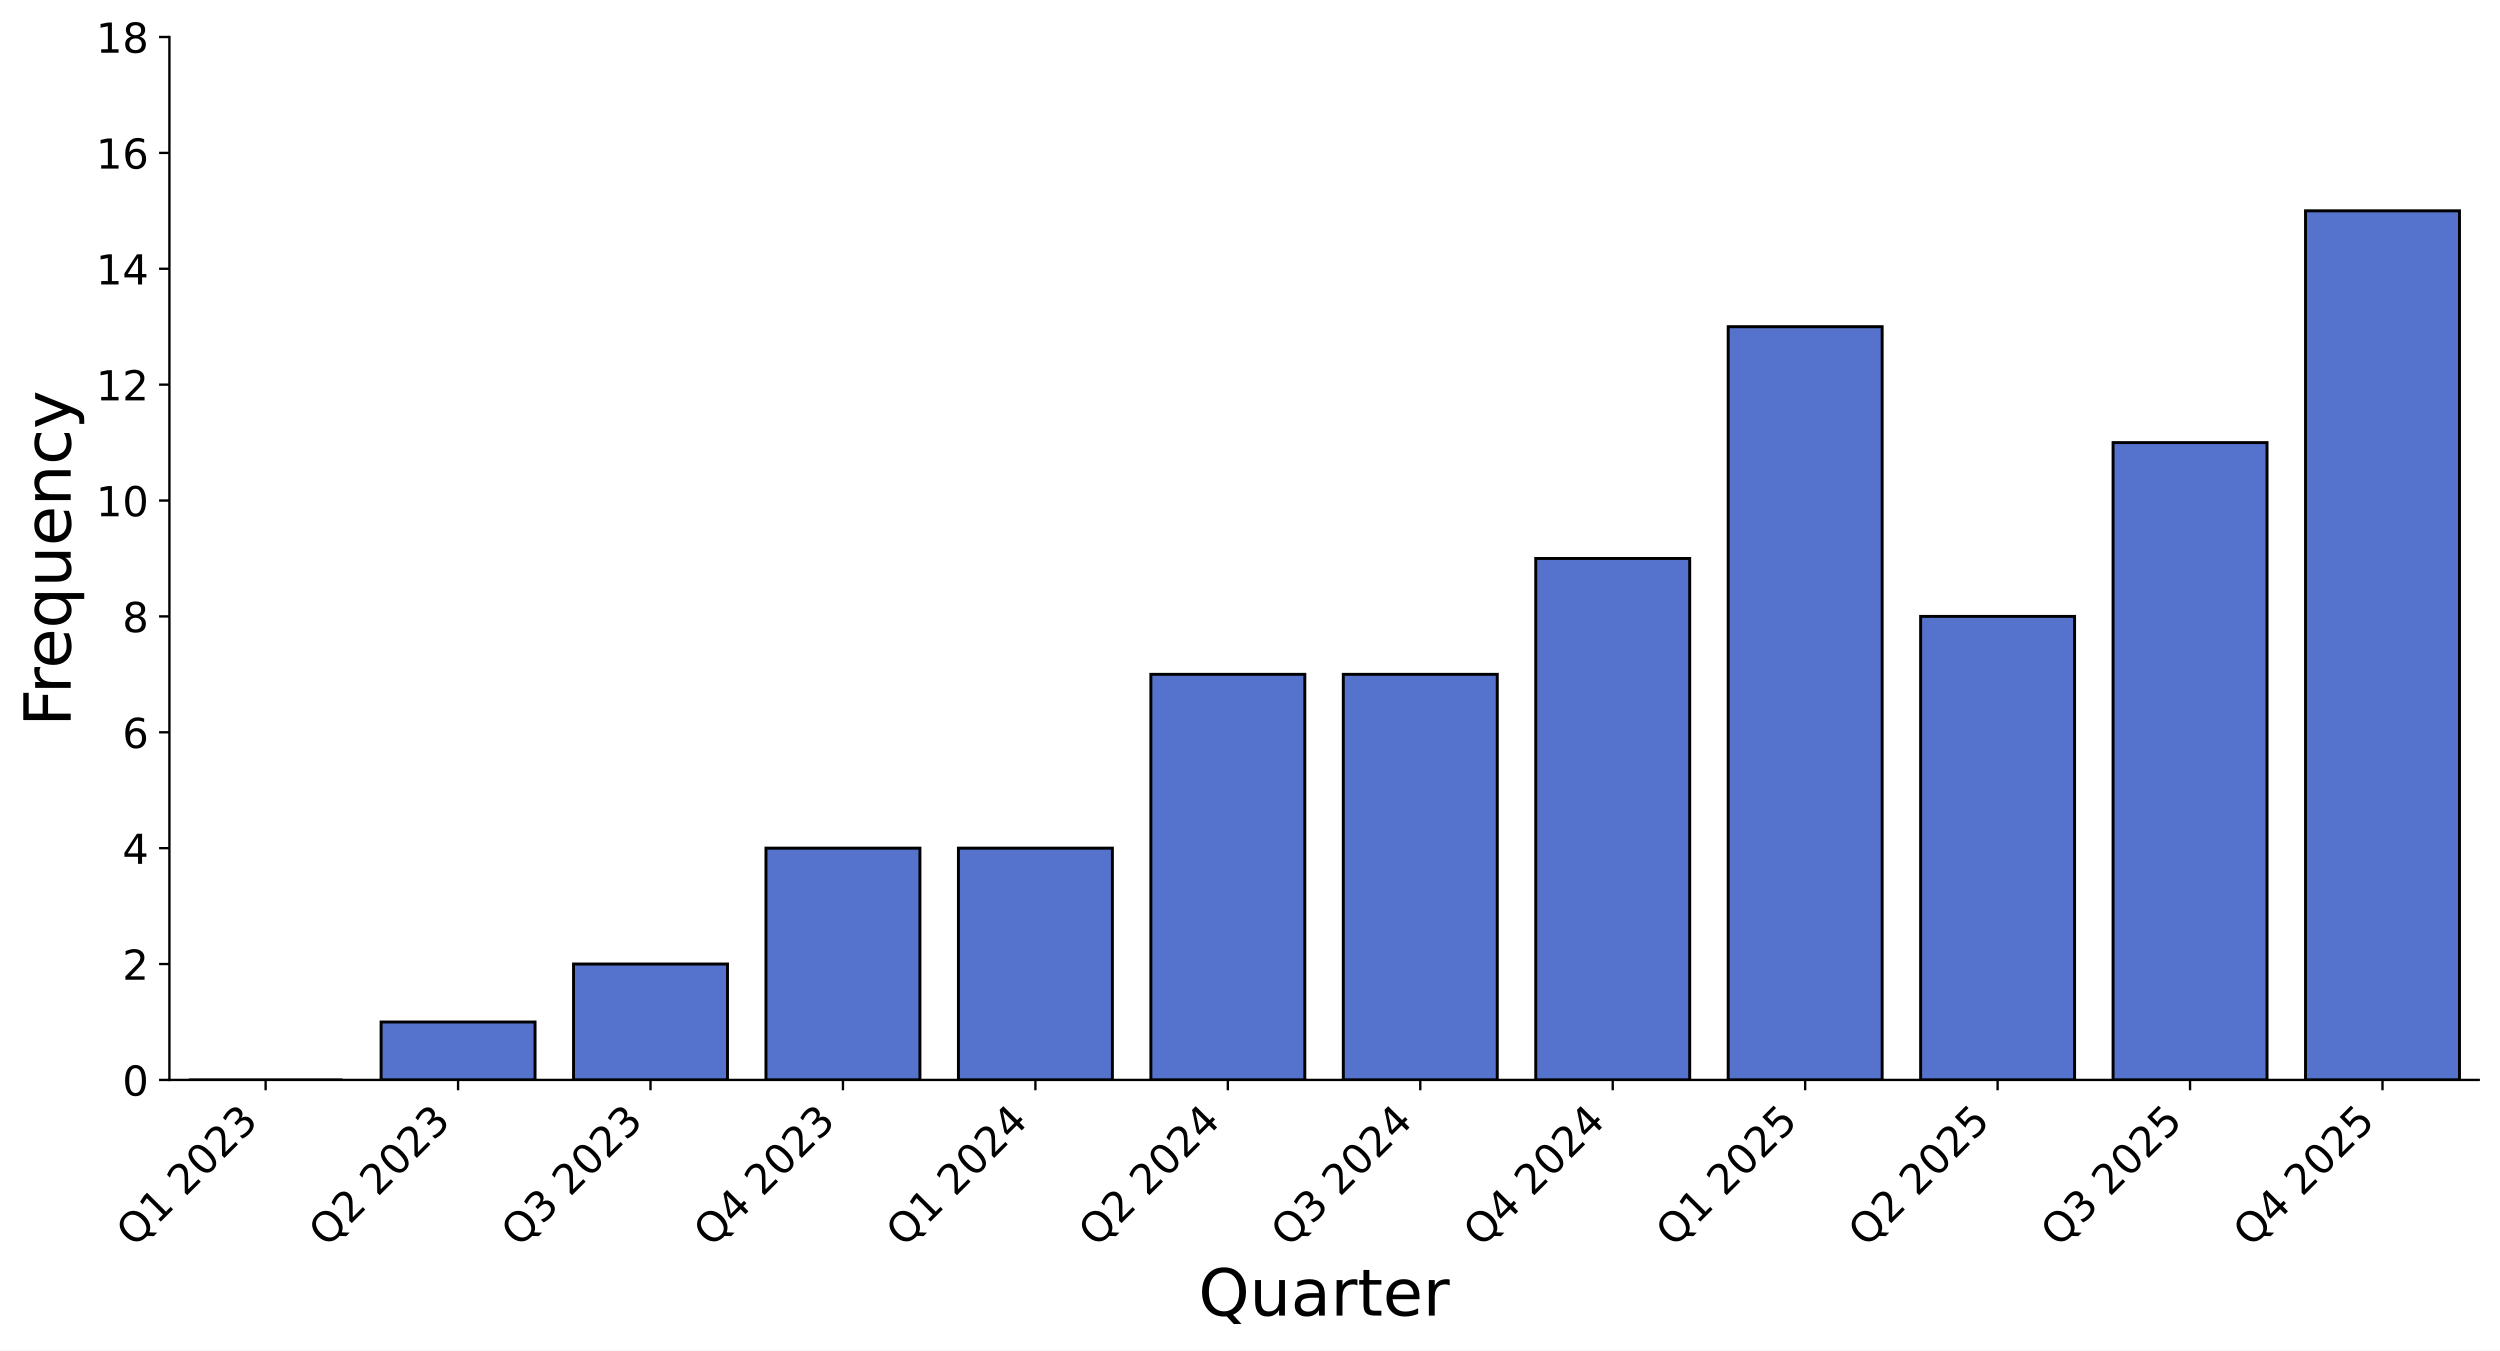
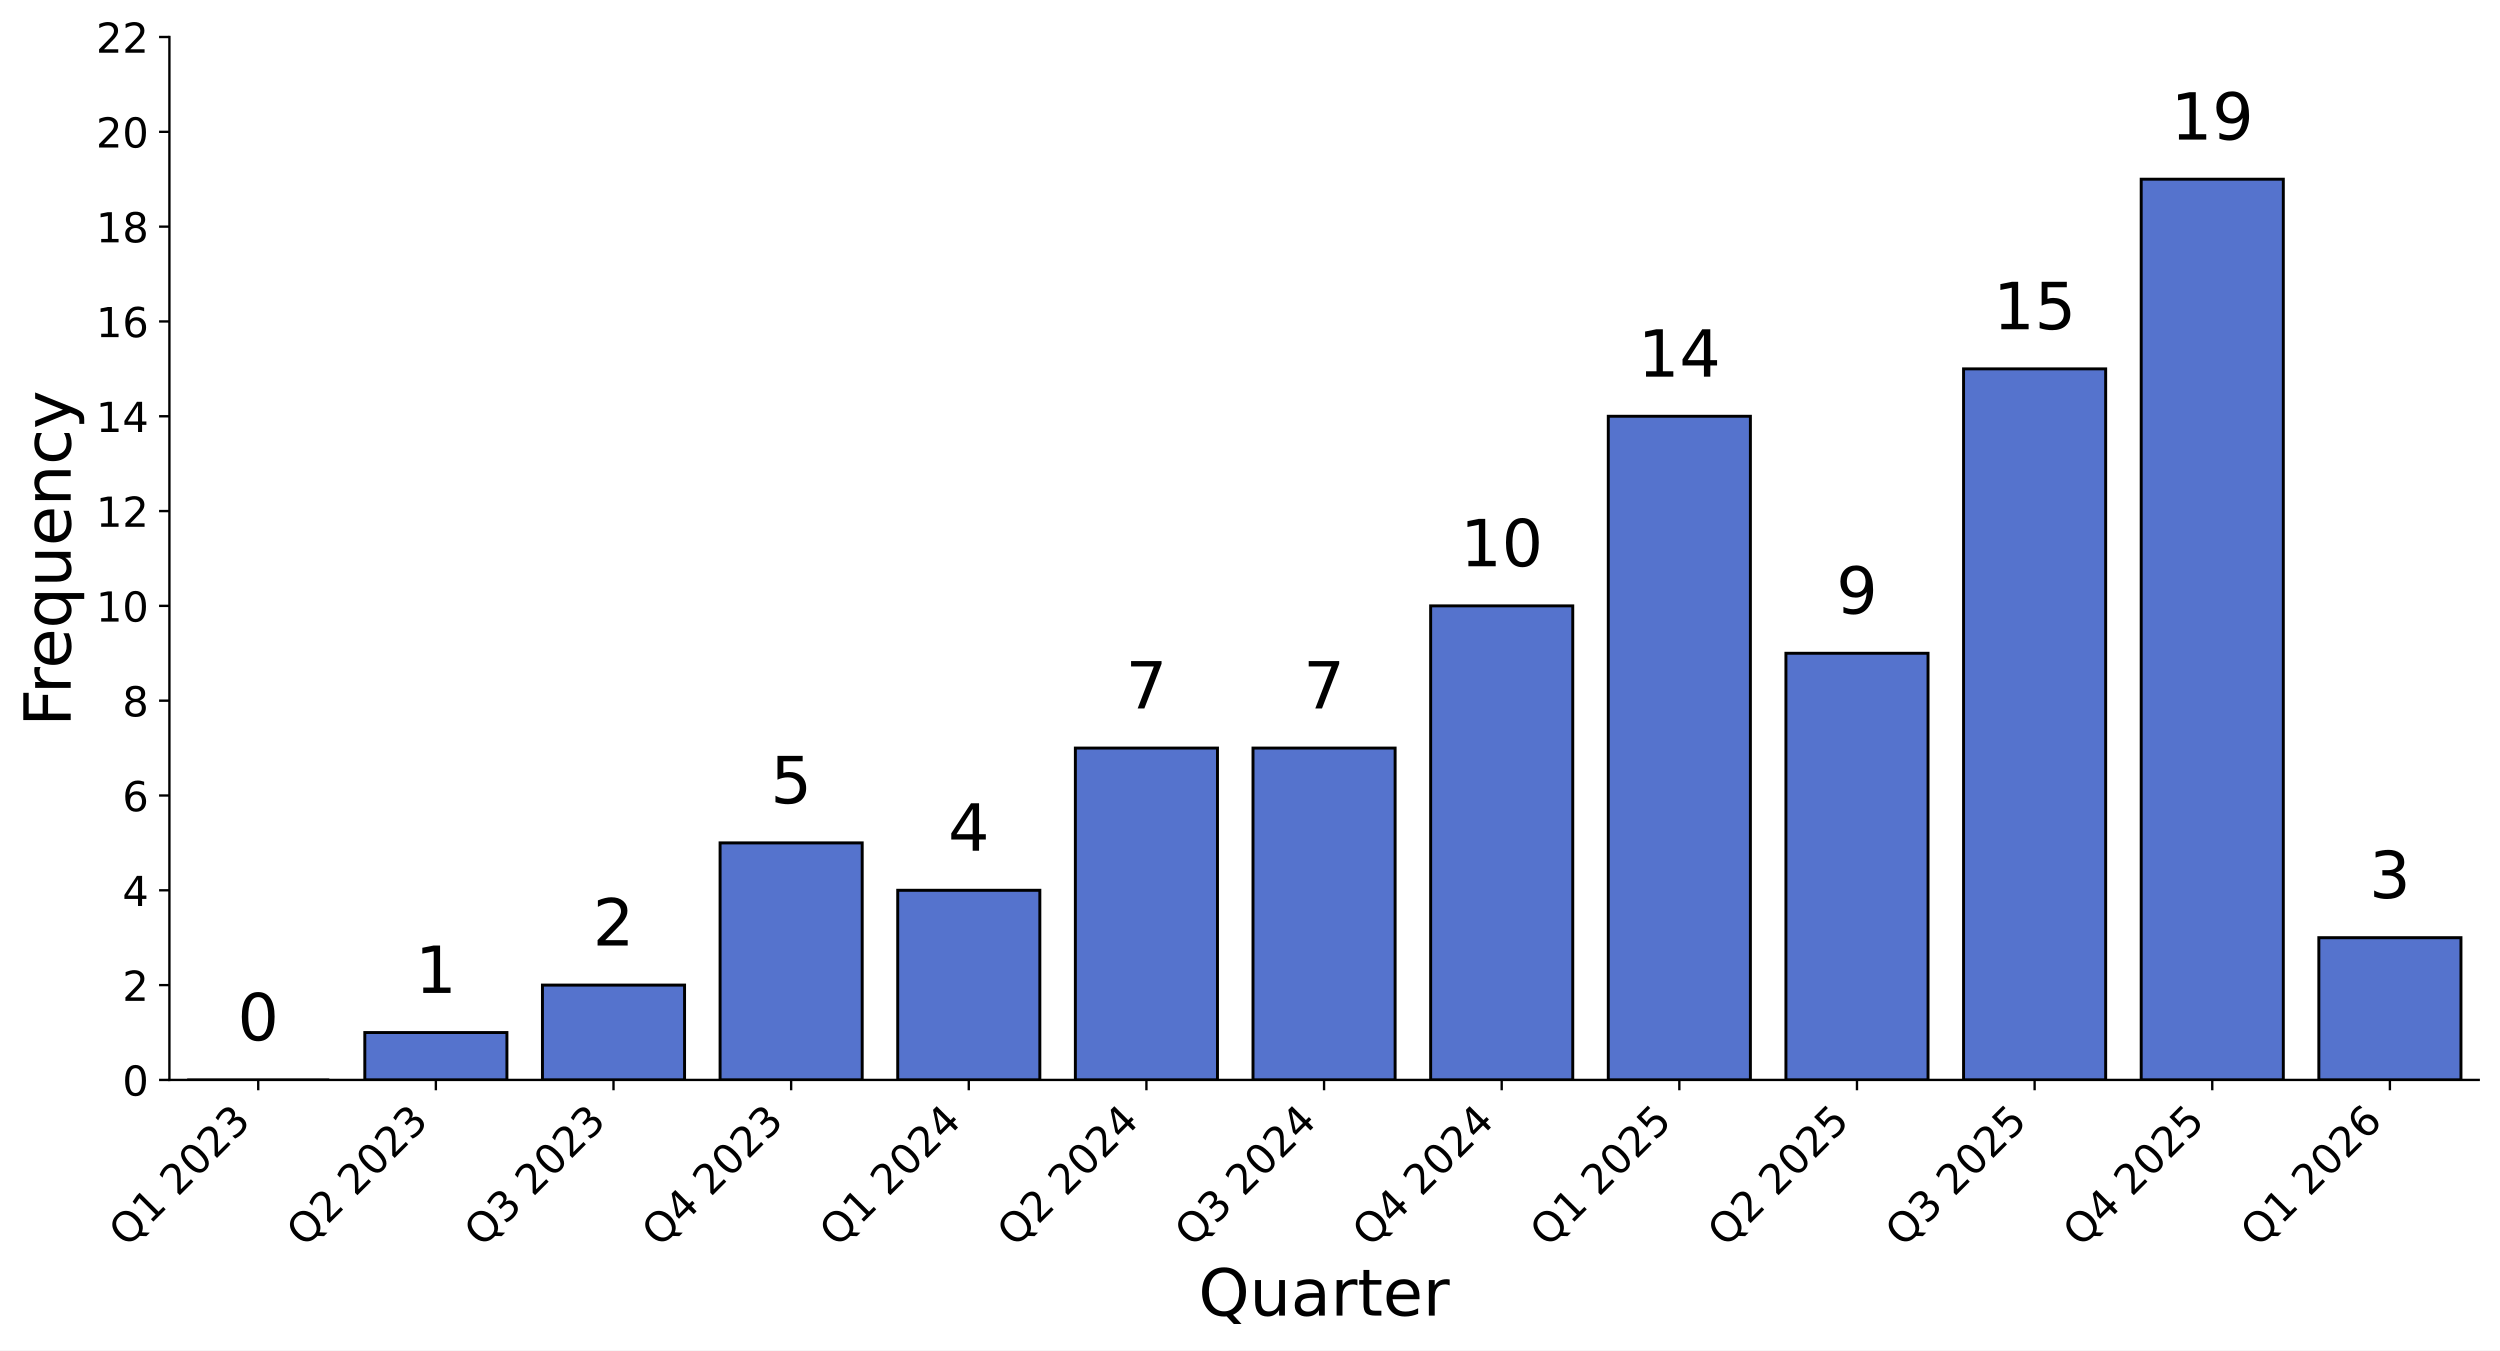
<svg xmlns="http://www.w3.org/2000/svg" xmlns:xlink="http://www.w3.org/1999/xlink" width="845.707pt" height="456.823pt" viewBox="0 0 845.707 456.823" version="1.1">
  <defs>
    <style type="text/css">*{stroke-linejoin: round; stroke-linecap: butt}</style>
  </defs>
  <g id="figure_1">
    <g id="patch_1">
      <path d="M 0 456.823  L 845.707 456.823  L 845.707 0  L 0 0  z " style="fill: #ffffff" />
    </g>
    <g id="axes_1">
      <g id="patch_2">
        <path d="M 57.307 365.319  L 838.507 365.319  L 838.507 12.519  L 57.307 12.519  z " style="fill: #ffffff" />
      </g>
      <g id="patch_3">
-         <path d="M 63.817 365.319  L 115.897 365.319  L 115.897 365.319  L 63.817 365.319  z " clip-path="url(#pa2011e831a)" style="fill: #5573cd; stroke: #000000; stroke-linejoin: miter" />
+         <path d="M 63.316 365.319  L 111.39 365.319  L 111.39 365.319  L 63.316 365.319  z " clip-path="url(#p34d1a95da6)" style="fill: #5573cd; stroke: #000000; stroke-linejoin: miter" />
      </g>
      <g id="patch_4">
-         <path d="M 128.917 365.319  L 180.997 365.319  L 180.997 345.719  L 128.917 345.719  z " clip-path="url(#pa2011e831a)" style="fill: #5573cd; stroke: #000000; stroke-linejoin: miter" />
+         <path d="M 123.408 365.319  L 171.482 365.319  L 171.482 349.283  L 123.408 349.283  z " clip-path="url(#p34d1a95da6)" style="fill: #5573cd; stroke: #000000; stroke-linejoin: miter" />
      </g>
      <g id="patch_5">
-         <path d="M 194.017 365.319  L 246.097 365.319  L 246.097 326.119  L 194.017 326.119  z " clip-path="url(#pa2011e831a)" style="fill: #5573cd; stroke: #000000; stroke-linejoin: miter" />
+         <path d="M 183.501 365.319  L 231.575 365.319  L 231.575 333.246  L 183.501 333.246  z " clip-path="url(#p34d1a95da6)" style="fill: #5573cd; stroke: #000000; stroke-linejoin: miter" />
      </g>
      <g id="patch_6">
-         <path d="M 259.117 365.319  L 311.197 365.319  L 311.197 286.919  L 259.117 286.919  z " clip-path="url(#pa2011e831a)" style="fill: #5573cd; stroke: #000000; stroke-linejoin: miter" />
+         <path d="M 243.593 365.319  L 291.667 365.319  L 291.667 285.137  L 243.593 285.137  z " clip-path="url(#p34d1a95da6)" style="fill: #5573cd; stroke: #000000; stroke-linejoin: miter" />
      </g>
      <g id="patch_7">
-         <path d="M 324.217 365.319  L 376.297 365.319  L 376.297 286.919  L 324.217 286.919  z " clip-path="url(#pa2011e831a)" style="fill: #5573cd; stroke: #000000; stroke-linejoin: miter" />
+         <path d="M 303.685 365.319  L 351.759 365.319  L 351.759 301.173  L 303.685 301.173  z " clip-path="url(#p34d1a95da6)" style="fill: #5573cd; stroke: #000000; stroke-linejoin: miter" />
      </g>
      <g id="patch_8">
-         <path d="M 389.317 365.319  L 441.397 365.319  L 441.397 228.119  L 389.317 228.119  z " clip-path="url(#pa2011e831a)" style="fill: #5573cd; stroke: #000000; stroke-linejoin: miter" />
+         <path d="M 363.778 365.319  L 411.851 365.319  L 411.851 253.064  L 363.778 253.064  z " clip-path="url(#p34d1a95da6)" style="fill: #5573cd; stroke: #000000; stroke-linejoin: miter" />
      </g>
      <g id="patch_9">
-         <path d="M 454.417 365.319  L 506.497 365.319  L 506.497 228.119  L 454.417 228.119  z " clip-path="url(#pa2011e831a)" style="fill: #5573cd; stroke: #000000; stroke-linejoin: miter" />
+         <path d="M 423.87 365.319  L 471.944 365.319  L 471.944 253.064  L 423.87 253.064  z " clip-path="url(#p34d1a95da6)" style="fill: #5573cd; stroke: #000000; stroke-linejoin: miter" />
      </g>
      <g id="patch_10">
-         <path d="M 519.517 365.319  L 571.597 365.319  L 571.597 188.919  L 519.517 188.919  z " clip-path="url(#pa2011e831a)" style="fill: #5573cd; stroke: #000000; stroke-linejoin: miter" />
+         <path d="M 483.962 365.319  L 532.036 365.319  L 532.036 204.955  L 483.962 204.955  z " clip-path="url(#p34d1a95da6)" style="fill: #5573cd; stroke: #000000; stroke-linejoin: miter" />
      </g>
      <g id="patch_11">
-         <path d="M 584.617 365.319  L 636.697 365.319  L 636.697 110.519  L 584.617 110.519  z " clip-path="url(#pa2011e831a)" style="fill: #5573cd; stroke: #000000; stroke-linejoin: miter" />
+         <path d="M 544.055 365.319  L 592.128 365.319  L 592.128 140.81  L 544.055 140.81  z " clip-path="url(#p34d1a95da6)" style="fill: #5573cd; stroke: #000000; stroke-linejoin: miter" />
      </g>
      <g id="patch_12">
-         <path d="M 649.717 365.319  L 701.797 365.319  L 701.797 208.519  L 649.717 208.519  z " clip-path="url(#pa2011e831a)" style="fill: #5573cd; stroke: #000000; stroke-linejoin: miter" />
+         <path d="M 604.147 365.319  L 652.221 365.319  L 652.221 220.992  L 604.147 220.992  z " clip-path="url(#p34d1a95da6)" style="fill: #5573cd; stroke: #000000; stroke-linejoin: miter" />
      </g>
      <g id="patch_13">
-         <path d="M 714.817 365.319  L 766.897 365.319  L 766.897 149.719  L 714.817 149.719  z " clip-path="url(#pa2011e831a)" style="fill: #5573cd; stroke: #000000; stroke-linejoin: miter" />
+         <path d="M 664.239 365.319  L 712.313 365.319  L 712.313 124.773  L 664.239 124.773  z " clip-path="url(#p34d1a95da6)" style="fill: #5573cd; stroke: #000000; stroke-linejoin: miter" />
      </g>
      <g id="patch_14">
-         <path d="M 779.917 365.319  L 831.997 365.319  L 831.997 71.319  L 779.917 71.319  z " clip-path="url(#pa2011e831a)" style="fill: #5573cd; stroke: #000000; stroke-linejoin: miter" />
+         <path d="M 724.331 365.319  L 772.405 365.319  L 772.405 60.628  L 724.331 60.628  z " clip-path="url(#p34d1a95da6)" style="fill: #5573cd; stroke: #000000; stroke-linejoin: miter" />
+       </g>
+       <g id="patch_15">
+         <path d="M 784.424 365.319  L 832.498 365.319  L 832.498 317.21  L 784.424 317.21  z " clip-path="url(#p34d1a95da6)" style="fill: #5573cd; stroke: #000000; stroke-linejoin: miter" />
      </g>
      <g id="matplotlib.axis_1">
        <g id="xtick_1">
          <g id="line2d_1">
            <defs>
-               <path id="m737d952c43" d="M 0 0  L 0 3.5  " style="stroke: #000000; stroke-width: 0.8" />
+               <path id="m11c06fa92b" d="M 0 0  L 0 3.5  " style="stroke: #000000; stroke-width: 0.8" />
            </defs>
            <g>
-               <use xlink:href="#m737d952c43" x="89.857" y="365.319" style="stroke: #000000; stroke-width: 0.8" />
+               <use xlink:href="#m11c06fa92b" x="87.353" y="365.319" style="stroke: #000000; stroke-width: 0.8" />
            </g>
          </g>
          <g id="text_1">
-             <g transform="translate(45.36638 422.2727) rotate(-45) scale(0.14 -0.14)">
+             <g transform="translate(42.86253 422.2727) rotate(-45) scale(0.14 -0.14)">
              <defs>
                <path id="DejaVuSans-51" d="M 2522 4238  Q 1834 4238 1429 3725  Q 1025 3213 1025 2328  Q 1025 1447 1429 934  Q 1834 422 2522 422  Q 3209 422 3611 934  Q 4013 1447 4013 2328  Q 4013 3213 3611 3725  Q 3209 4238 2522 4238  z M 3406 84  L 4238 -825  L 3475 -825  L 2784 -78  Q 2681 -84 2626 -87  Q 2572 -91 2522 -91  Q 1538 -91 948 567  Q 359 1225 359 2328  Q 359 3434 948 4092  Q 1538 4750 2522 4750  Q 3503 4750 4090 4092  Q 4678 3434 4678 2328  Q 4678 1516 4351 937  Q 4025 359 3406 84  z " transform="scale(0.015625)" />
                <path id="DejaVuSans-31" d="M 794 531  L 1825 531  L 1825 4091  L 703 3866  L 703 4441  L 1819 4666  L 2450 4666  L 2450 531  L 3481 531  L 3481 0  L 794 0  L 794 531  z " transform="scale(0.015625)" />
                <path id="DejaVuSans-20" transform="scale(0.015625)" />
                <path id="DejaVuSans-32" d="M 1228 531  L 3431 531  L 3431 0  L 469 0  L 469 531  Q 828 903 1448 1529  Q 2069 2156 2228 2338  Q 2531 2678 2651 2914  Q 2772 3150 2772 3378  Q 2772 3750 2511 3984  Q 2250 4219 1831 4219  Q 1534 4219 1204 4116  Q 875 4013 500 3803  L 500 4441  Q 881 4594 1212 4672  Q 1544 4750 1819 4750  Q 2544 4750 2975 4387  Q 3406 4025 3406 3419  Q 3406 3131 3298 2873  Q 3191 2616 2906 2266  Q 2828 2175 2409 1742  Q 1991 1309 1228 531  z " transform="scale(0.015625)" />
                <path id="DejaVuSans-30" d="M 2034 4250  Q 1547 4250 1301 3770  Q 1056 3291 1056 2328  Q 1056 1369 1301 889  Q 1547 409 2034 409  Q 2525 409 2770 889  Q 3016 1369 3016 2328  Q 3016 3291 2770 3770  Q 2525 4250 2034 4250  z M 2034 4750  Q 2819 4750 3233 4129  Q 3647 3509 3647 2328  Q 3647 1150 3233 529  Q 2819 -91 2034 -91  Q 1250 -91 836 529  Q 422 1150 422 2328  Q 422 3509 836 4129  Q 1250 4750 2034 4750  z " transform="scale(0.015625)" />
                <path id="DejaVuSans-33" d="M 2597 2516  Q 3050 2419 3304 2112  Q 3559 1806 3559 1356  Q 3559 666 3084 287  Q 2609 -91 1734 -91  Q 1441 -91 1130 -33  Q 819 25 488 141  L 488 750  Q 750 597 1062 519  Q 1375 441 1716 441  Q 2309 441 2620 675  Q 2931 909 2931 1356  Q 2931 1769 2642 2001  Q 2353 2234 1838 2234  L 1294 2234  L 1294 2753  L 1863 2753  Q 2328 2753 2575 2939  Q 2822 3125 2822 3475  Q 2822 3834 2567 4026  Q 2313 4219 1838 4219  Q 1578 4219 1281 4162  Q 984 4106 628 3988  L 628 4550  Q 988 4650 1302 4700  Q 1616 4750 1894 4750  Q 2613 4750 3031 4423  Q 3450 4097 3450 3541  Q 3450 3153 3228 2886  Q 3006 2619 2597 2516  z " transform="scale(0.015625)" />
              </defs>
              <use xlink:href="#DejaVuSans-51" />
              <use xlink:href="#DejaVuSans-31" transform="translate(78.71094 0)" />
              <use xlink:href="#DejaVuSans-20" transform="translate(142.334 0)" />
              <use xlink:href="#DejaVuSans-32" transform="translate(174.1211 0)" />
              <use xlink:href="#DejaVuSans-30" transform="translate(237.7441 0)" />
              <use xlink:href="#DejaVuSans-32" transform="translate(301.3672 0)" />
              <use xlink:href="#DejaVuSans-33" transform="translate(364.9902 0)" />
            </g>
          </g>
        </g>
        <g id="xtick_2">
          <g id="line2d_2">
            <g>
-               <use xlink:href="#m737d952c43" x="154.957" y="365.319" style="stroke: #000000; stroke-width: 0.8" />
+               <use xlink:href="#m11c06fa92b" x="147.445" y="365.319" style="stroke: #000000; stroke-width: 0.8" />
            </g>
          </g>
          <g id="text_2">
-             <g transform="translate(110.4664 422.2727) rotate(-45) scale(0.14 -0.14)">
+             <g transform="translate(102.9548 422.2727) rotate(-45) scale(0.14 -0.14)">
              <use xlink:href="#DejaVuSans-51" />
              <use xlink:href="#DejaVuSans-32" transform="translate(78.71094 0)" />
              <use xlink:href="#DejaVuSans-20" transform="translate(142.334 0)" />
              <use xlink:href="#DejaVuSans-32" transform="translate(174.1211 0)" />
              <use xlink:href="#DejaVuSans-30" transform="translate(237.7441 0)" />
              <use xlink:href="#DejaVuSans-32" transform="translate(301.3672 0)" />
              <use xlink:href="#DejaVuSans-33" transform="translate(364.9902 0)" />
            </g>
          </g>
        </g>
        <g id="xtick_3">
          <g id="line2d_3">
            <g>
-               <use xlink:href="#m737d952c43" x="220.057" y="365.319" style="stroke: #000000; stroke-width: 0.8" />
+               <use xlink:href="#m11c06fa92b" x="207.538" y="365.319" style="stroke: #000000; stroke-width: 0.8" />
            </g>
          </g>
          <g id="text_3">
-             <g transform="translate(175.5664 422.2727) rotate(-45) scale(0.14 -0.14)">
+             <g transform="translate(163.0471 422.2727) rotate(-45) scale(0.14 -0.14)">
              <use xlink:href="#DejaVuSans-51" />
              <use xlink:href="#DejaVuSans-33" transform="translate(78.71094 0)" />
              <use xlink:href="#DejaVuSans-20" transform="translate(142.334 0)" />
              <use xlink:href="#DejaVuSans-32" transform="translate(174.1211 0)" />
              <use xlink:href="#DejaVuSans-30" transform="translate(237.7441 0)" />
              <use xlink:href="#DejaVuSans-32" transform="translate(301.3672 0)" />
              <use xlink:href="#DejaVuSans-33" transform="translate(364.9902 0)" />
            </g>
          </g>
        </g>
        <g id="xtick_4">
          <g id="line2d_4">
            <g>
-               <use xlink:href="#m737d952c43" x="285.157" y="365.319" style="stroke: #000000; stroke-width: 0.8" />
+               <use xlink:href="#m11c06fa92b" x="267.63" y="365.319" style="stroke: #000000; stroke-width: 0.8" />
            </g>
          </g>
          <g id="text_4">
-             <g transform="translate(240.6664 422.2727) rotate(-45) scale(0.14 -0.14)">
+             <g transform="translate(223.1395 422.2727) rotate(-45) scale(0.14 -0.14)">
              <defs>
                <path id="DejaVuSans-34" d="M 2419 4116  L 825 1625  L 2419 1625  L 2419 4116  z M 2253 4666  L 3047 4666  L 3047 1625  L 3713 1625  L 3713 1100  L 3047 1100  L 3047 0  L 2419 0  L 2419 1100  L 313 1100  L 313 1709  L 2253 4666  z " transform="scale(0.015625)" />
              </defs>
              <use xlink:href="#DejaVuSans-51" />
              <use xlink:href="#DejaVuSans-34" transform="translate(78.71094 0)" />
              <use xlink:href="#DejaVuSans-20" transform="translate(142.334 0)" />
              <use xlink:href="#DejaVuSans-32" transform="translate(174.1211 0)" />
              <use xlink:href="#DejaVuSans-30" transform="translate(237.7441 0)" />
              <use xlink:href="#DejaVuSans-32" transform="translate(301.3672 0)" />
              <use xlink:href="#DejaVuSans-33" transform="translate(364.9902 0)" />
            </g>
          </g>
        </g>
        <g id="xtick_5">
          <g id="line2d_5">
            <g>
-               <use xlink:href="#m737d952c43" x="350.257" y="365.319" style="stroke: #000000; stroke-width: 0.8" />
+               <use xlink:href="#m11c06fa92b" x="327.722" y="365.319" style="stroke: #000000; stroke-width: 0.8" />
            </g>
          </g>
          <g id="text_5">
-             <g transform="translate(305.7664 422.2727) rotate(-45) scale(0.14 -0.14)">
+             <g transform="translate(283.2318 422.2727) rotate(-45) scale(0.14 -0.14)">
              <use xlink:href="#DejaVuSans-51" />
              <use xlink:href="#DejaVuSans-31" transform="translate(78.71094 0)" />
              <use xlink:href="#DejaVuSans-20" transform="translate(142.334 0)" />
              <use xlink:href="#DejaVuSans-32" transform="translate(174.1211 0)" />
              <use xlink:href="#DejaVuSans-30" transform="translate(237.7441 0)" />
              <use xlink:href="#DejaVuSans-32" transform="translate(301.3672 0)" />
              <use xlink:href="#DejaVuSans-34" transform="translate(364.9902 0)" />
            </g>
          </g>
        </g>
        <g id="xtick_6">
          <g id="line2d_6">
            <g>
-               <use xlink:href="#m737d952c43" x="415.357" y="365.319" style="stroke: #000000; stroke-width: 0.8" />
+               <use xlink:href="#m11c06fa92b" x="387.815" y="365.319" style="stroke: #000000; stroke-width: 0.8" />
            </g>
          </g>
          <g id="text_6">
-             <g transform="translate(370.8664 422.2727) rotate(-45) scale(0.14 -0.14)">
+             <g transform="translate(343.3241 422.2727) rotate(-45) scale(0.14 -0.14)">
              <use xlink:href="#DejaVuSans-51" />
              <use xlink:href="#DejaVuSans-32" transform="translate(78.71094 0)" />
              <use xlink:href="#DejaVuSans-20" transform="translate(142.334 0)" />
              <use xlink:href="#DejaVuSans-32" transform="translate(174.1211 0)" />
              <use xlink:href="#DejaVuSans-30" transform="translate(237.7441 0)" />
              <use xlink:href="#DejaVuSans-32" transform="translate(301.3672 0)" />
              <use xlink:href="#DejaVuSans-34" transform="translate(364.9902 0)" />
            </g>
          </g>
        </g>
        <g id="xtick_7">
          <g id="line2d_7">
            <g>
-               <use xlink:href="#m737d952c43" x="480.457" y="365.319" style="stroke: #000000; stroke-width: 0.8" />
+               <use xlink:href="#m11c06fa92b" x="447.907" y="365.319" style="stroke: #000000; stroke-width: 0.8" />
            </g>
          </g>
          <g id="text_7">
-             <g transform="translate(435.9664 422.2727) rotate(-45) scale(0.14 -0.14)">
+             <g transform="translate(403.4164 422.2727) rotate(-45) scale(0.14 -0.14)">
              <use xlink:href="#DejaVuSans-51" />
              <use xlink:href="#DejaVuSans-33" transform="translate(78.71094 0)" />
              <use xlink:href="#DejaVuSans-20" transform="translate(142.334 0)" />
              <use xlink:href="#DejaVuSans-32" transform="translate(174.1211 0)" />
              <use xlink:href="#DejaVuSans-30" transform="translate(237.7441 0)" />
              <use xlink:href="#DejaVuSans-32" transform="translate(301.3672 0)" />
              <use xlink:href="#DejaVuSans-34" transform="translate(364.9902 0)" />
            </g>
          </g>
        </g>
        <g id="xtick_8">
          <g id="line2d_8">
            <g>
-               <use xlink:href="#m737d952c43" x="545.557" y="365.319" style="stroke: #000000; stroke-width: 0.8" />
+               <use xlink:href="#m11c06fa92b" x="507.999" y="365.319" style="stroke: #000000; stroke-width: 0.8" />
            </g>
          </g>
          <g id="text_8">
-             <g transform="translate(501.0664 422.2727) rotate(-45) scale(0.14 -0.14)">
+             <g transform="translate(463.5087 422.2727) rotate(-45) scale(0.14 -0.14)">
              <use xlink:href="#DejaVuSans-51" />
              <use xlink:href="#DejaVuSans-34" transform="translate(78.71094 0)" />
              <use xlink:href="#DejaVuSans-20" transform="translate(142.334 0)" />
              <use xlink:href="#DejaVuSans-32" transform="translate(174.1211 0)" />
              <use xlink:href="#DejaVuSans-30" transform="translate(237.7441 0)" />
              <use xlink:href="#DejaVuSans-32" transform="translate(301.3672 0)" />
              <use xlink:href="#DejaVuSans-34" transform="translate(364.9902 0)" />
            </g>
          </g>
        </g>
        <g id="xtick_9">
          <g id="line2d_9">
            <g>
-               <use xlink:href="#m737d952c43" x="610.657" y="365.319" style="stroke: #000000; stroke-width: 0.8" />
+               <use xlink:href="#m11c06fa92b" x="568.091" y="365.319" style="stroke: #000000; stroke-width: 0.8" />
            </g>
          </g>
          <g id="text_9">
-             <g transform="translate(566.1664 422.2727) rotate(-45) scale(0.14 -0.14)">
+             <g transform="translate(523.601 422.2727) rotate(-45) scale(0.14 -0.14)">
              <defs>
                <path id="DejaVuSans-35" d="M 691 4666  L 3169 4666  L 3169 4134  L 1269 4134  L 1269 2991  Q 1406 3038 1543 3061  Q 1681 3084 1819 3084  Q 2600 3084 3056 2656  Q 3513 2228 3513 1497  Q 3513 744 3044 326  Q 2575 -91 1722 -91  Q 1428 -91 1123 -41  Q 819 9 494 109  L 494 744  Q 775 591 1075 516  Q 1375 441 1709 441  Q 2250 441 2565 725  Q 2881 1009 2881 1497  Q 2881 1984 2565 2268  Q 2250 2553 1709 2553  Q 1456 2553 1204 2497  Q 953 2441 691 2322  L 691 4666  z " transform="scale(0.015625)" />
              </defs>
              <use xlink:href="#DejaVuSans-51" />
              <use xlink:href="#DejaVuSans-31" transform="translate(78.71094 0)" />
              <use xlink:href="#DejaVuSans-20" transform="translate(142.334 0)" />
              <use xlink:href="#DejaVuSans-32" transform="translate(174.1211 0)" />
              <use xlink:href="#DejaVuSans-30" transform="translate(237.7441 0)" />
              <use xlink:href="#DejaVuSans-32" transform="translate(301.3672 0)" />
              <use xlink:href="#DejaVuSans-35" transform="translate(364.9902 0)" />
            </g>
          </g>
        </g>
        <g id="xtick_10">
          <g id="line2d_10">
            <g>
-               <use xlink:href="#m737d952c43" x="675.757" y="365.319" style="stroke: #000000; stroke-width: 0.8" />
+               <use xlink:href="#m11c06fa92b" x="628.184" y="365.319" style="stroke: #000000; stroke-width: 0.8" />
            </g>
          </g>
          <g id="text_10">
-             <g transform="translate(631.2664 422.2727) rotate(-45) scale(0.14 -0.14)">
+             <g transform="translate(583.6933 422.2727) rotate(-45) scale(0.14 -0.14)">
              <use xlink:href="#DejaVuSans-51" />
              <use xlink:href="#DejaVuSans-32" transform="translate(78.71094 0)" />
              <use xlink:href="#DejaVuSans-20" transform="translate(142.334 0)" />
              <use xlink:href="#DejaVuSans-32" transform="translate(174.1211 0)" />
              <use xlink:href="#DejaVuSans-30" transform="translate(237.7441 0)" />
              <use xlink:href="#DejaVuSans-32" transform="translate(301.3672 0)" />
              <use xlink:href="#DejaVuSans-35" transform="translate(364.9902 0)" />
            </g>
          </g>
        </g>
        <g id="xtick_11">
          <g id="line2d_11">
            <g>
-               <use xlink:href="#m737d952c43" x="740.857" y="365.319" style="stroke: #000000; stroke-width: 0.8" />
+               <use xlink:href="#m11c06fa92b" x="688.276" y="365.319" style="stroke: #000000; stroke-width: 0.8" />
            </g>
          </g>
          <g id="text_11">
-             <g transform="translate(696.3664 422.2727) rotate(-45) scale(0.14 -0.14)">
+             <g transform="translate(643.7856 422.2727) rotate(-45) scale(0.14 -0.14)">
              <use xlink:href="#DejaVuSans-51" />
              <use xlink:href="#DejaVuSans-33" transform="translate(78.71094 0)" />
              <use xlink:href="#DejaVuSans-20" transform="translate(142.334 0)" />
              <use xlink:href="#DejaVuSans-32" transform="translate(174.1211 0)" />
              <use xlink:href="#DejaVuSans-30" transform="translate(237.7441 0)" />
              <use xlink:href="#DejaVuSans-32" transform="translate(301.3672 0)" />
              <use xlink:href="#DejaVuSans-35" transform="translate(364.9902 0)" />
            </g>
          </g>
        </g>
        <g id="xtick_12">
          <g id="line2d_12">
            <g>
-               <use xlink:href="#m737d952c43" x="805.957" y="365.319" style="stroke: #000000; stroke-width: 0.8" />
+               <use xlink:href="#m11c06fa92b" x="748.368" y="365.319" style="stroke: #000000; stroke-width: 0.8" />
            </g>
          </g>
          <g id="text_12">
-             <g transform="translate(761.4664 422.2727) rotate(-45) scale(0.14 -0.14)">
+             <g transform="translate(703.8779 422.2727) rotate(-45) scale(0.14 -0.14)">
              <use xlink:href="#DejaVuSans-51" />
              <use xlink:href="#DejaVuSans-34" transform="translate(78.71094 0)" />
              <use xlink:href="#DejaVuSans-20" transform="translate(142.334 0)" />
              <use xlink:href="#DejaVuSans-32" transform="translate(174.1211 0)" />
              <use xlink:href="#DejaVuSans-30" transform="translate(237.7441 0)" />
              <use xlink:href="#DejaVuSans-32" transform="translate(301.3672 0)" />
              <use xlink:href="#DejaVuSans-35" transform="translate(364.9902 0)" />
            </g>
          </g>
        </g>
-         <g id="text_13">
+         <g id="xtick_13">
+           <g id="line2d_13">
+             <g>
+               <use xlink:href="#m11c06fa92b" x="808.461" y="365.319" style="stroke: #000000; stroke-width: 0.8" />
+             </g>
+           </g>
+           <g id="text_13">
+             <g transform="translate(763.9702 422.2727) rotate(-45) scale(0.14 -0.14)">
+               <defs>
+                 <path id="DejaVuSans-36" d="M 2113 2584  Q 1688 2584 1439 2293  Q 1191 2003 1191 1497  Q 1191 994 1439 701  Q 1688 409 2113 409  Q 2538 409 2786 701  Q 3034 994 3034 1497  Q 3034 2003 2786 2293  Q 2538 2584 2113 2584  z M 3366 4563  L 3366 3988  Q 3128 4100 2886 4159  Q 2644 4219 2406 4219  Q 1781 4219 1451 3797  Q 1122 3375 1075 2522  Q 1259 2794 1537 2939  Q 1816 3084 2150 3084  Q 2853 3084 3261 2657  Q 3669 2231 3669 1497  Q 3669 778 3244 343  Q 2819 -91 2113 -91  Q 1303 -91 875 529  Q 447 1150 447 2328  Q 447 3434 972 4092  Q 1497 4750 2381 4750  Q 2619 4750 2861 4703  Q 3103 4656 3366 4563  z " transform="scale(0.015625)" />
+               </defs>
+               <use xlink:href="#DejaVuSans-51" />
+               <use xlink:href="#DejaVuSans-31" transform="translate(78.71094 0)" />
+               <use xlink:href="#DejaVuSans-20" transform="translate(142.334 0)" />
+               <use xlink:href="#DejaVuSans-32" transform="translate(174.1211 0)" />
+               <use xlink:href="#DejaVuSans-30" transform="translate(237.7441 0)" />
+               <use xlink:href="#DejaVuSans-32" transform="translate(301.3672 0)" />
+               <use xlink:href="#DejaVuSans-36" transform="translate(364.9902 0)" />
+             </g>
+           </g>
+         </g>
+         <g id="text_14">
          <g transform="translate(405.4108 445.048) scale(0.22 -0.22)">
            <defs>
              <path id="DejaVuSans-75" d="M 544 1381  L 544 3500  L 1119 3500  L 1119 1403  Q 1119 906 1312 657  Q 1506 409 1894 409  Q 2359 409 2629 706  Q 2900 1003 2900 1516  L 2900 3500  L 3475 3500  L 3475 0  L 2900 0  L 2900 538  Q 2691 219 2414 64  Q 2138 -91 1772 -91  Q 1169 -91 856 284  Q 544 659 544 1381  z M 1991 3584  L 1991 3584  z " transform="scale(0.015625)" />
              <path id="DejaVuSans-61" d="M 2194 1759  Q 1497 1759 1228 1600  Q 959 1441 959 1056  Q 959 750 1161 570  Q 1363 391 1709 391  Q 2188 391 2477 730  Q 2766 1069 2766 1631  L 2766 1759  L 2194 1759  z M 3341 1997  L 3341 0  L 2766 0  L 2766 531  Q 2569 213 2275 61  Q 1981 -91 1556 -91  Q 1019 -91 701 211  Q 384 513 384 1019  Q 384 1609 779 1909  Q 1175 2209 1959 2209  L 2766 2209  L 2766 2266  Q 2766 2663 2505 2880  Q 2244 3097 1772 3097  Q 1472 3097 1187 3025  Q 903 2953 641 2809  L 641 3341  Q 956 3463 1253 3523  Q 1550 3584 1831 3584  Q 2591 3584 2966 3190  Q 3341 2797 3341 1997  z " transform="scale(0.015625)" />
              <path id="DejaVuSans-72" d="M 2631 2963  Q 2534 3019 2420 3045  Q 2306 3072 2169 3072  Q 1681 3072 1420 2755  Q 1159 2438 1159 1844  L 1159 0  L 581 0  L 581 3500  L 1159 3500  L 1159 2956  Q 1341 3275 1631 3429  Q 1922 3584 2338 3584  Q 2397 3584 2469 3576  Q 2541 3569 2628 3553  L 2631 2963  z " transform="scale(0.015625)" />
              <path id="DejaVuSans-74" d="M 1172 4494  L 1172 3500  L 2356 3500  L 2356 3053  L 1172 3053  L 1172 1153  Q 1172 725 1289 603  Q 1406 481 1766 481  L 2356 481  L 2356 0  L 1766 0  Q 1100 0 847 248  Q 594 497 594 1153  L 594 3053  L 172 3053  L 172 3500  L 594 3500  L 594 4494  L 1172 4494  z " transform="scale(0.015625)" />
              <path id="DejaVuSans-65" d="M 3597 1894  L 3597 1613  L 953 1613  Q 991 1019 1311 708  Q 1631 397 2203 397  Q 2534 397 2845 478  Q 3156 559 3463 722  L 3463 178  Q 3153 47 2828 -22  Q 2503 -91 2169 -91  Q 1331 -91 842 396  Q 353 884 353 1716  Q 353 2575 817 3079  Q 1281 3584 2069 3584  Q 2775 3584 3186 3129  Q 3597 2675 3597 1894  z M 3022 2063  Q 3016 2534 2758 2815  Q 2500 3097 2075 3097  Q 1594 3097 1305 2825  Q 1016 2553 972 2059  L 3022 2063  z " transform="scale(0.015625)" />
            </defs>
            <use xlink:href="#DejaVuSans-51" />
            <use xlink:href="#DejaVuSans-75" transform="translate(78.71094 0)" />
            <use xlink:href="#DejaVuSans-61" transform="translate(142.0898 0)" />
            <use xlink:href="#DejaVuSans-72" transform="translate(203.3691 0)" />
            <use xlink:href="#DejaVuSans-74" transform="translate(244.4824 0)" />
            <use xlink:href="#DejaVuSans-65" transform="translate(283.6914 0)" />
            <use xlink:href="#DejaVuSans-72" transform="translate(345.2148 0)" />
          </g>
        </g>
      </g>
      <g id="matplotlib.axis_2">
        <g id="ytick_1">
-           <g id="line2d_13">
+           <g id="line2d_14">
            <defs>
-               <path id="m1f934e2d99" d="M 0 0  L -3.5 0  " style="stroke: #000000; stroke-width: 0.8" />
+               <path id="mc16a623159" d="M 0 0  L -3.5 0  " style="stroke: #000000; stroke-width: 0.8" />
            </defs>
            <g>
-               <use xlink:href="#m1f934e2d99" x="57.307" y="365.319" style="stroke: #000000; stroke-width: 0.8" />
-             </g>
-           </g>
-           <g id="text_14">
+               <use xlink:href="#mc16a623159" x="57.307" y="365.319" style="stroke: #000000; stroke-width: 0.8" />
+             </g>
+           </g>
+           <g id="text_15">
            <g transform="translate(41.39937 370.6378) scale(0.14 -0.14)">
              <use xlink:href="#DejaVuSans-30" />
            </g>
          </g>
        </g>
        <g id="ytick_2">
-           <g id="line2d_14">
-             <g>
-               <use xlink:href="#m1f934e2d99" x="57.307" y="326.119" style="stroke: #000000; stroke-width: 0.8" />
-             </g>
-           </g>
-           <g id="text_15">
-             <g transform="translate(41.39937 331.4378) scale(0.14 -0.14)">
+           <g id="line2d_15">
+             <g>
+               <use xlink:href="#mc16a623159" x="57.307" y="333.246" style="stroke: #000000; stroke-width: 0.8" />
+             </g>
+           </g>
+           <g id="text_16">
+             <g transform="translate(41.39937 338.5651) scale(0.14 -0.14)">
              <use xlink:href="#DejaVuSans-32" />
            </g>
          </g>
        </g>
        <g id="ytick_3">
-           <g id="line2d_15">
-             <g>
-               <use xlink:href="#m1f934e2d99" x="57.307" y="286.919" style="stroke: #000000; stroke-width: 0.8" />
-             </g>
-           </g>
-           <g id="text_16">
-             <g transform="translate(41.39937 292.2378) scale(0.14 -0.14)">
+           <g id="line2d_16">
+             <g>
+               <use xlink:href="#mc16a623159" x="57.307" y="301.173" style="stroke: #000000; stroke-width: 0.8" />
+             </g>
+           </g>
+           <g id="text_17">
+             <g transform="translate(41.39937 306.4924) scale(0.14 -0.14)">
              <use xlink:href="#DejaVuSans-34" />
            </g>
          </g>
        </g>
        <g id="ytick_4">
-           <g id="line2d_16">
-             <g>
-               <use xlink:href="#m1f934e2d99" x="57.307" y="247.719" style="stroke: #000000; stroke-width: 0.8" />
-             </g>
-           </g>
-           <g id="text_17">
-             <g transform="translate(41.39937 253.0378) scale(0.14 -0.14)">
-               <defs>
-                 <path id="DejaVuSans-36" d="M 2113 2584  Q 1688 2584 1439 2293  Q 1191 2003 1191 1497  Q 1191 994 1439 701  Q 1688 409 2113 409  Q 2538 409 2786 701  Q 3034 994 3034 1497  Q 3034 2003 2786 2293  Q 2538 2584 2113 2584  z M 3366 4563  L 3366 3988  Q 3128 4100 2886 4159  Q 2644 4219 2406 4219  Q 1781 4219 1451 3797  Q 1122 3375 1075 2522  Q 1259 2794 1537 2939  Q 1816 3084 2150 3084  Q 2853 3084 3261 2657  Q 3669 2231 3669 1497  Q 3669 778 3244 343  Q 2819 -91 2113 -91  Q 1303 -91 875 529  Q 447 1150 447 2328  Q 447 3434 972 4092  Q 1497 4750 2381 4750  Q 2619 4750 2861 4703  Q 3103 4656 3366 4563  z " transform="scale(0.015625)" />
-               </defs>
+           <g id="line2d_17">
+             <g>
+               <use xlink:href="#mc16a623159" x="57.307" y="269.101" style="stroke: #000000; stroke-width: 0.8" />
+             </g>
+           </g>
+           <g id="text_18">
+             <g transform="translate(41.39937 274.4196) scale(0.14 -0.14)">
              <use xlink:href="#DejaVuSans-36" />
            </g>
          </g>
        </g>
        <g id="ytick_5">
-           <g id="line2d_17">
-             <g>
-               <use xlink:href="#m1f934e2d99" x="57.307" y="208.519" style="stroke: #000000; stroke-width: 0.8" />
-             </g>
-           </g>
-           <g id="text_18">
-             <g transform="translate(41.39937 213.8378) scale(0.14 -0.14)">
+           <g id="line2d_18">
+             <g>
+               <use xlink:href="#mc16a623159" x="57.307" y="237.028" style="stroke: #000000; stroke-width: 0.8" />
+             </g>
+           </g>
+           <g id="text_19">
+             <g transform="translate(41.39937 242.3469) scale(0.14 -0.14)">
              <defs>
                <path id="DejaVuSans-38" d="M 2034 2216  Q 1584 2216 1326 1975  Q 1069 1734 1069 1313  Q 1069 891 1326 650  Q 1584 409 2034 409  Q 2484 409 2743 651  Q 3003 894 3003 1313  Q 3003 1734 2745 1975  Q 2488 2216 2034 2216  z M 1403 2484  Q 997 2584 770 2862  Q 544 3141 544 3541  Q 544 4100 942 4425  Q 1341 4750 2034 4750  Q 2731 4750 3128 4425  Q 3525 4100 3525 3541  Q 3525 3141 3298 2862  Q 3072 2584 2669 2484  Q 3125 2378 3379 2068  Q 3634 1759 3634 1313  Q 3634 634 3220 271  Q 2806 -91 2034 -91  Q 1263 -91 848 271  Q 434 634 434 1313  Q 434 1759 690 2068  Q 947 2378 1403 2484  z M 1172 3481  Q 1172 3119 1398 2916  Q 1625 2713 2034 2713  Q 2441 2713 2670 2916  Q 2900 3119 2900 3481  Q 2900 3844 2670 4047  Q 2441 4250 2034 4250  Q 1625 4250 1398 4047  Q 1172 3844 1172 3481  z " transform="scale(0.015625)" />
              </defs>
              <use xlink:href="#DejaVuSans-38" />
            </g>
          </g>
        </g>
        <g id="ytick_6">
-           <g id="line2d_18">
-             <g>
-               <use xlink:href="#m1f934e2d99" x="57.307" y="169.319" style="stroke: #000000; stroke-width: 0.8" />
-             </g>
-           </g>
-           <g id="text_19">
-             <g transform="translate(32.49188 174.6378) scale(0.14 -0.14)">
+           <g id="line2d_19">
+             <g>
+               <use xlink:href="#mc16a623159" x="57.307" y="204.955" style="stroke: #000000; stroke-width: 0.8" />
+             </g>
+           </g>
+           <g id="text_20">
+             <g transform="translate(32.49188 210.2742) scale(0.14 -0.14)">
              <use xlink:href="#DejaVuSans-31" />
              <use xlink:href="#DejaVuSans-30" transform="translate(63.62305 0)" />
            </g>
          </g>
        </g>
        <g id="ytick_7">
-           <g id="line2d_19">
-             <g>
-               <use xlink:href="#m1f934e2d99" x="57.307" y="130.119" style="stroke: #000000; stroke-width: 0.8" />
-             </g>
-           </g>
-           <g id="text_20">
-             <g transform="translate(32.49188 135.4378) scale(0.14 -0.14)">
+           <g id="line2d_20">
+             <g>
+               <use xlink:href="#mc16a623159" x="57.307" y="172.883" style="stroke: #000000; stroke-width: 0.8" />
+             </g>
+           </g>
+           <g id="text_21">
+             <g transform="translate(32.49188 178.2014) scale(0.14 -0.14)">
              <use xlink:href="#DejaVuSans-31" />
              <use xlink:href="#DejaVuSans-32" transform="translate(63.62305 0)" />
            </g>
          </g>
        </g>
        <g id="ytick_8">
-           <g id="line2d_20">
-             <g>
-               <use xlink:href="#m1f934e2d99" x="57.307" y="90.919" style="stroke: #000000; stroke-width: 0.8" />
-             </g>
-           </g>
-           <g id="text_21">
-             <g transform="translate(32.49188 96.23781) scale(0.14 -0.14)">
+           <g id="line2d_21">
+             <g>
+               <use xlink:href="#mc16a623159" x="57.307" y="140.81" style="stroke: #000000; stroke-width: 0.8" />
+             </g>
+           </g>
+           <g id="text_22">
+             <g transform="translate(32.49188 146.1287) scale(0.14 -0.14)">
              <use xlink:href="#DejaVuSans-31" />
              <use xlink:href="#DejaVuSans-34" transform="translate(63.62305 0)" />
            </g>
          </g>
        </g>
        <g id="ytick_9">
-           <g id="line2d_21">
-             <g>
-               <use xlink:href="#m1f934e2d99" x="57.307" y="51.719" style="stroke: #000000; stroke-width: 0.8" />
-             </g>
-           </g>
-           <g id="text_22">
-             <g transform="translate(32.49188 57.03781) scale(0.14 -0.14)">
+           <g id="line2d_22">
+             <g>
+               <use xlink:href="#mc16a623159" x="57.307" y="108.737" style="stroke: #000000; stroke-width: 0.8" />
+             </g>
+           </g>
+           <g id="text_23">
+             <g transform="translate(32.49188 114.056) scale(0.14 -0.14)">
              <use xlink:href="#DejaVuSans-31" />
              <use xlink:href="#DejaVuSans-36" transform="translate(63.62305 0)" />
            </g>
          </g>
        </g>
        <g id="ytick_10">
-           <g id="line2d_22">
-             <g>
-               <use xlink:href="#m1f934e2d99" x="57.307" y="12.519" style="stroke: #000000; stroke-width: 0.8" />
-             </g>
-           </g>
-           <g id="text_23">
-             <g transform="translate(32.49188 17.83781) scale(0.14 -0.14)">
+           <g id="line2d_23">
+             <g>
+               <use xlink:href="#mc16a623159" x="57.307" y="76.664" style="stroke: #000000; stroke-width: 0.8" />
+             </g>
+           </g>
+           <g id="text_24">
+             <g transform="translate(32.49188 81.98327) scale(0.14 -0.14)">
              <use xlink:href="#DejaVuSans-31" />
              <use xlink:href="#DejaVuSans-38" transform="translate(63.62305 0)" />
            </g>
          </g>
        </g>
-         <g id="text_24">
+         <g id="ytick_11">
+           <g id="line2d_24">
+             <g>
+               <use xlink:href="#mc16a623159" x="57.307" y="44.592" style="stroke: #000000; stroke-width: 0.8" />
+             </g>
+           </g>
+           <g id="text_25">
+             <g transform="translate(32.49188 49.91054) scale(0.14 -0.14)">
+               <use xlink:href="#DejaVuSans-32" />
+               <use xlink:href="#DejaVuSans-30" transform="translate(63.62305 0)" />
+             </g>
+           </g>
+         </g>
+         <g id="ytick_12">
+           <g id="line2d_25">
+             <g>
+               <use xlink:href="#mc16a623159" x="57.307" y="12.519" style="stroke: #000000; stroke-width: 0.8" />
+             </g>
+           </g>
+           <g id="text_26">
+             <g transform="translate(32.49188 17.83781) scale(0.14 -0.14)">
+               <use xlink:href="#DejaVuSans-32" />
+               <use xlink:href="#DejaVuSans-32" transform="translate(63.62305 0)" />
+             </g>
+           </g>
+         </g>
+         <g id="text_27">
          <g transform="translate(23.91656 245.7442) rotate(-90) scale(0.22 -0.22)">
            <defs>
              <path id="DejaVuSans-46" d="M 628 4666  L 3309 4666  L 3309 4134  L 1259 4134  L 1259 2759  L 3109 2759  L 3109 2228  L 1259 2228  L 1259 0  L 628 0  L 628 4666  z " transform="scale(0.015625)" />
              <path id="DejaVuSans-71" d="M 947 1747  Q 947 1113 1208 752  Q 1469 391 1925 391  Q 2381 391 2643 752  Q 2906 1113 2906 1747  Q 2906 2381 2643 2742  Q 2381 3103 1925 3103  Q 1469 3103 1208 2742  Q 947 2381 947 1747  z M 2906 525  Q 2725 213 2448 61  Q 2172 -91 1784 -91  Q 1150 -91 751 415  Q 353 922 353 1747  Q 353 2572 751 3078  Q 1150 3584 1784 3584  Q 2172 3584 2448 3432  Q 2725 3281 2906 2969  L 2906 3500  L 3481 3500  L 3481 -1331  L 2906 -1331  L 2906 525  z " transform="scale(0.015625)" />
              <path id="DejaVuSans-6e" d="M 3513 2113  L 3513 0  L 2938 0  L 2938 2094  Q 2938 2591 2744 2837  Q 2550 3084 2163 3084  Q 1697 3084 1428 2787  Q 1159 2491 1159 1978  L 1159 0  L 581 0  L 581 3500  L 1159 3500  L 1159 2956  Q 1366 3272 1645 3428  Q 1925 3584 2291 3584  Q 2894 3584 3203 3211  Q 3513 2838 3513 2113  z " transform="scale(0.015625)" />
              <path id="DejaVuSans-63" d="M 3122 3366  L 3122 2828  Q 2878 2963 2633 3030  Q 2388 3097 2138 3097  Q 1578 3097 1268 2742  Q 959 2388 959 1747  Q 959 1106 1268 751  Q 1578 397 2138 397  Q 2388 397 2633 464  Q 2878 531 3122 666  L 3122 134  Q 2881 22 2623 -34  Q 2366 -91 2075 -91  Q 1284 -91 818 406  Q 353 903 353 1747  Q 353 2603 823 3093  Q 1294 3584 2113 3584  Q 2378 3584 2631 3529  Q 2884 3475 3122 3366  z " transform="scale(0.015625)" />
              <path id="DejaVuSans-79" d="M 2059 -325  Q 1816 -950 1584 -1140  Q 1353 -1331 966 -1331  L 506 -1331  L 506 -850  L 844 -850  Q 1081 -850 1212 -737  Q 1344 -625 1503 -206  L 1606 56  L 191 3500  L 800 3500  L 1894 763  L 2988 3500  L 3597 3500  L 2059 -325  z " transform="scale(0.015625)" />
            </defs>
            <use xlink:href="#DejaVuSans-46" />
            <use xlink:href="#DejaVuSans-72" transform="translate(50.26953 0)" />
            <use xlink:href="#DejaVuSans-65" transform="translate(89.13281 0)" />
            <use xlink:href="#DejaVuSans-71" transform="translate(150.6562 0)" />
            <use xlink:href="#DejaVuSans-75" transform="translate(214.1328 0)" />
            <use xlink:href="#DejaVuSans-65" transform="translate(277.5117 0)" />
            <use xlink:href="#DejaVuSans-6e" transform="translate(339.0352 0)" />
            <use xlink:href="#DejaVuSans-63" transform="translate(402.4141 0)" />
            <use xlink:href="#DejaVuSans-79" transform="translate(457.3945 0)" />
          </g>
        </g>
      </g>
-       <g id="line2d_23">
-         <path clip-path="url(#pa2011e831a)" style="fill: none; stroke: #424242; stroke-width: 2.25; stroke-linecap: square" />
-       </g>
-       <g id="line2d_24">
-         <path clip-path="url(#pa2011e831a)" style="fill: none; stroke: #424242; stroke-width: 2.25; stroke-linecap: square" />
-       </g>
-       <g id="line2d_25">
-         <path clip-path="url(#pa2011e831a)" style="fill: none; stroke: #424242; stroke-width: 2.25; stroke-linecap: square" />
-       </g>
      <g id="line2d_26">
-         <path clip-path="url(#pa2011e831a)" style="fill: none; stroke: #424242; stroke-width: 2.25; stroke-linecap: square" />
+         <path clip-path="url(#p34d1a95da6)" style="fill: none; stroke: #424242; stroke-width: 2.25; stroke-linecap: square" />
      </g>
      <g id="line2d_27">
-         <path clip-path="url(#pa2011e831a)" style="fill: none; stroke: #424242; stroke-width: 2.25; stroke-linecap: square" />
+         <path clip-path="url(#p34d1a95da6)" style="fill: none; stroke: #424242; stroke-width: 2.25; stroke-linecap: square" />
      </g>
      <g id="line2d_28">
-         <path clip-path="url(#pa2011e831a)" style="fill: none; stroke: #424242; stroke-width: 2.25; stroke-linecap: square" />
+         <path clip-path="url(#p34d1a95da6)" style="fill: none; stroke: #424242; stroke-width: 2.25; stroke-linecap: square" />
      </g>
      <g id="line2d_29">
-         <path clip-path="url(#pa2011e831a)" style="fill: none; stroke: #424242; stroke-width: 2.25; stroke-linecap: square" />
+         <path clip-path="url(#p34d1a95da6)" style="fill: none; stroke: #424242; stroke-width: 2.25; stroke-linecap: square" />
      </g>
      <g id="line2d_30">
-         <path clip-path="url(#pa2011e831a)" style="fill: none; stroke: #424242; stroke-width: 2.25; stroke-linecap: square" />
+         <path clip-path="url(#p34d1a95da6)" style="fill: none; stroke: #424242; stroke-width: 2.25; stroke-linecap: square" />
      </g>
      <g id="line2d_31">
-         <path clip-path="url(#pa2011e831a)" style="fill: none; stroke: #424242; stroke-width: 2.25; stroke-linecap: square" />
+         <path clip-path="url(#p34d1a95da6)" style="fill: none; stroke: #424242; stroke-width: 2.25; stroke-linecap: square" />
      </g>
      <g id="line2d_32">
-         <path clip-path="url(#pa2011e831a)" style="fill: none; stroke: #424242; stroke-width: 2.25; stroke-linecap: square" />
+         <path clip-path="url(#p34d1a95da6)" style="fill: none; stroke: #424242; stroke-width: 2.25; stroke-linecap: square" />
      </g>
      <g id="line2d_33">
-         <path clip-path="url(#pa2011e831a)" style="fill: none; stroke: #424242; stroke-width: 2.25; stroke-linecap: square" />
+         <path clip-path="url(#p34d1a95da6)" style="fill: none; stroke: #424242; stroke-width: 2.25; stroke-linecap: square" />
      </g>
      <g id="line2d_34">
-         <path clip-path="url(#pa2011e831a)" style="fill: none; stroke: #424242; stroke-width: 2.25; stroke-linecap: square" />
-       </g>
-       <g id="patch_15">
+         <path clip-path="url(#p34d1a95da6)" style="fill: none; stroke: #424242; stroke-width: 2.25; stroke-linecap: square" />
+       </g>
+       <g id="line2d_35">
+         <path clip-path="url(#p34d1a95da6)" style="fill: none; stroke: #424242; stroke-width: 2.25; stroke-linecap: square" />
+       </g>
+       <g id="line2d_36">
+         <path clip-path="url(#p34d1a95da6)" style="fill: none; stroke: #424242; stroke-width: 2.25; stroke-linecap: square" />
+       </g>
+       <g id="line2d_37">
+         <path clip-path="url(#p34d1a95da6)" style="fill: none; stroke: #424242; stroke-width: 2.25; stroke-linecap: square" />
+       </g>
+       <g id="line2d_38">
+         <path clip-path="url(#p34d1a95da6)" style="fill: none; stroke: #424242; stroke-width: 2.25; stroke-linecap: square" />
+       </g>
+       <g id="patch_16">
        <path d="M 57.307 365.319  L 57.307 12.519  " style="fill: none; stroke: #000000; stroke-width: 0.8; stroke-linejoin: miter; stroke-linecap: square" />
      </g>
-       <g id="patch_16">
+       <g id="patch_17">
        <path d="M 57.307 365.319  L 838.507 365.319  " style="fill: none; stroke: #000000; stroke-width: 0.8; stroke-linejoin: miter; stroke-linecap: square" />
+       </g>
+       <g id="text_28">
+         <g transform="translate(80.35428 351.9236) scale(0.22 -0.22)">
+           <use xlink:href="#DejaVuSans-30" />
+         </g>
+       </g>
+       <g id="text_29">
+         <g transform="translate(140.4466 335.8872) scale(0.22 -0.22)">
+           <use xlink:href="#DejaVuSans-31" />
+         </g>
+       </g>
+       <g id="text_30">
+         <g transform="translate(200.5389 319.8509) scale(0.22 -0.22)">
+           <use xlink:href="#DejaVuSans-32" />
+         </g>
+       </g>
+       <g id="text_31">
+         <g transform="translate(260.6312 271.7418) scale(0.22 -0.22)">
+           <use xlink:href="#DejaVuSans-35" />
+         </g>
+       </g>
+       <g id="text_32">
+         <g transform="translate(320.7235 287.7781) scale(0.22 -0.22)">
+           <use xlink:href="#DejaVuSans-34" />
+         </g>
+       </g>
+       <g id="text_33">
+         <g transform="translate(380.8158 239.669) scale(0.22 -0.22)">
+           <defs>
+             <path id="DejaVuSans-37" d="M 525 4666  L 3525 4666  L 3525 4397  L 1831 0  L 1172 0  L 2766 4134  L 525 4134  L 525 4666  z " transform="scale(0.015625)" />
+           </defs>
+           <use xlink:href="#DejaVuSans-37" />
+         </g>
+       </g>
+       <g id="text_34">
+         <g transform="translate(440.9081 239.669) scale(0.22 -0.22)">
+           <use xlink:href="#DejaVuSans-37" />
+         </g>
+       </g>
+       <g id="text_35">
+         <g transform="translate(494.0017 191.56) scale(0.22 -0.22)">
+           <use xlink:href="#DejaVuSans-31" />
+           <use xlink:href="#DejaVuSans-30" transform="translate(63.62305 0)" />
+         </g>
+       </g>
+       <g id="text_36">
+         <g transform="translate(554.094 127.4145) scale(0.22 -0.22)">
+           <use xlink:href="#DejaVuSans-31" />
+           <use xlink:href="#DejaVuSans-34" transform="translate(63.62305 0)" />
+         </g>
+       </g>
+       <g id="text_37">
+         <g transform="translate(621.185 207.5963) scale(0.22 -0.22)">
+           <defs>
+             <path id="DejaVuSans-39" d="M 703 97  L 703 672  Q 941 559 1184 500  Q 1428 441 1663 441  Q 2288 441 2617 861  Q 2947 1281 2994 2138  Q 2813 1869 2534 1725  Q 2256 1581 1919 1581  Q 1219 1581 811 2004  Q 403 2428 403 3163  Q 403 3881 828 4315  Q 1253 4750 1959 4750  Q 2769 4750 3195 4129  Q 3622 3509 3622 2328  Q 3622 1225 3098 567  Q 2575 -91 1691 -91  Q 1453 -91 1209 -44  Q 966 3 703 97  z M 1959 2075  Q 2384 2075 2632 2365  Q 2881 2656 2881 3163  Q 2881 3666 2632 3958  Q 2384 4250 1959 4250  Q 1534 4250 1286 3958  Q 1038 3666 1038 3163  Q 1038 2656 1286 2365  Q 1534 2075 1959 2075  z " transform="scale(0.015625)" />
+           </defs>
+           <use xlink:href="#DejaVuSans-39" />
+         </g>
+       </g>
+       <g id="text_38">
+         <g transform="translate(674.2786 111.3781) scale(0.22 -0.22)">
+           <use xlink:href="#DejaVuSans-31" />
+           <use xlink:href="#DejaVuSans-35" transform="translate(63.62305 0)" />
+         </g>
+       </g>
+       <g id="text_39">
+         <g transform="translate(734.3709 47.23268) scale(0.22 -0.22)">
+           <use xlink:href="#DejaVuSans-31" />
+           <use xlink:href="#DejaVuSans-39" transform="translate(63.62305 0)" />
+         </g>
+       </g>
+       <g id="text_40">
+         <g transform="translate(801.462 303.8145) scale(0.22 -0.22)">
+           <use xlink:href="#DejaVuSans-33" />
+         </g>
      </g>
    </g>
  </g>
  <defs>
-     <clipPath id="pa2011e831a">
+     <clipPath id="p34d1a95da6">
      <rect x="57.307" y="12.519" width="781.2" height="352.8" />
    </clipPath>
  </defs>
</svg>
